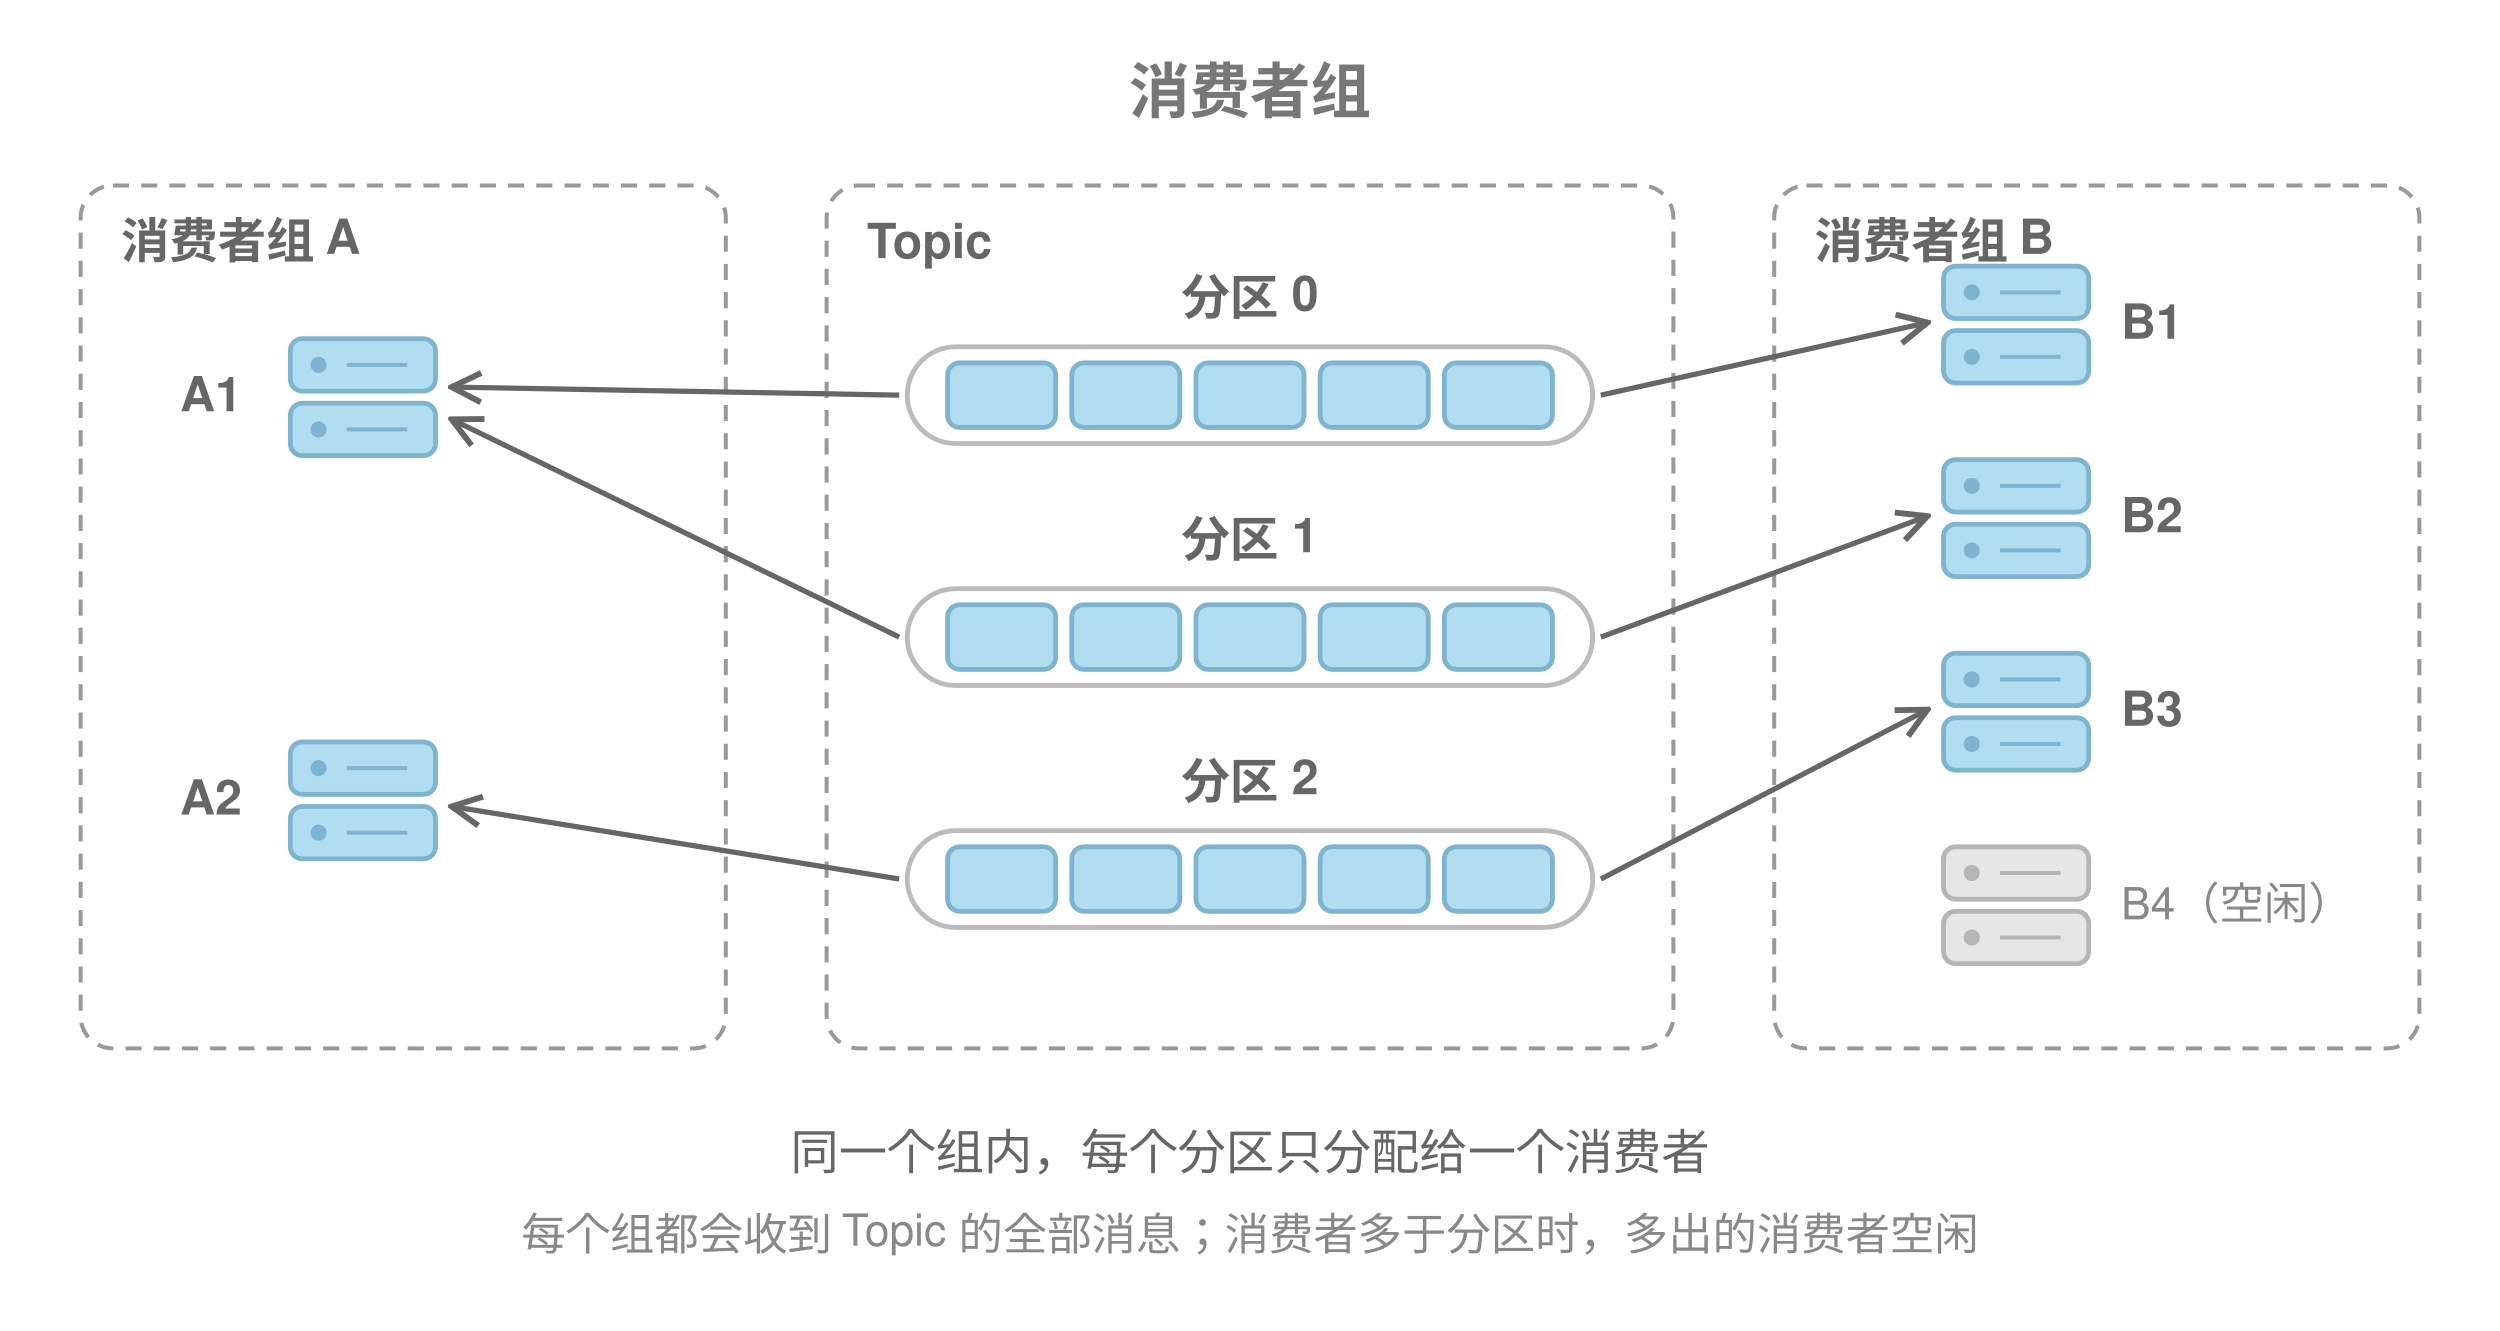
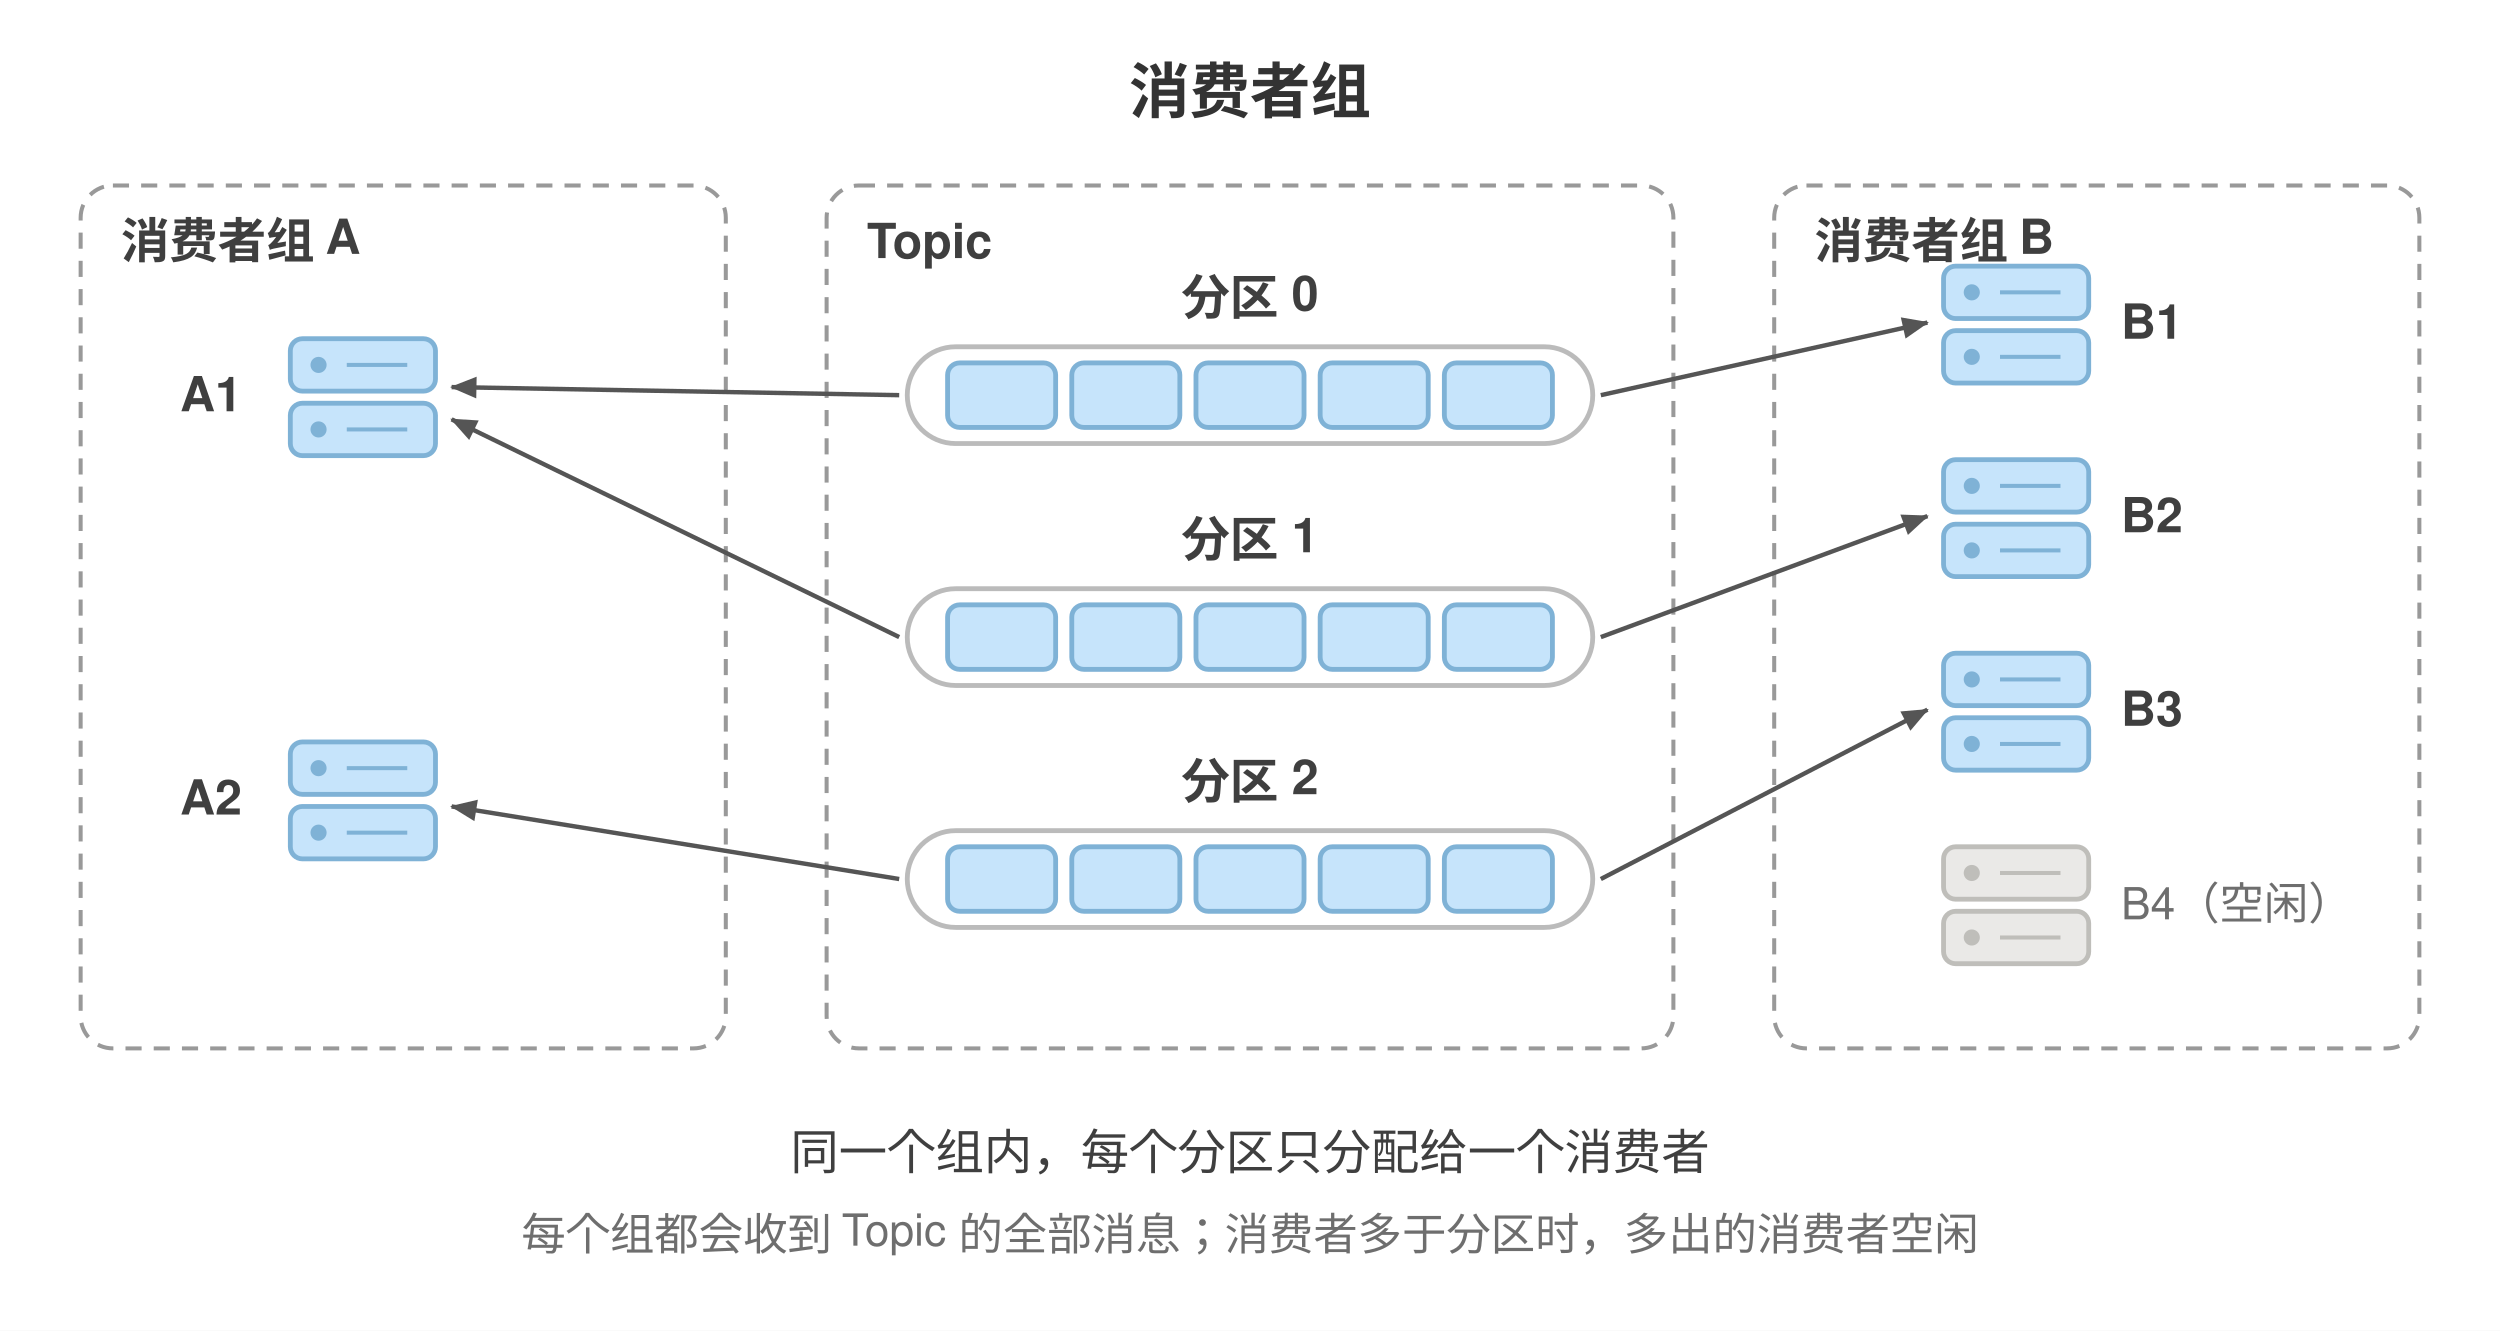
<svg xmlns="http://www.w3.org/2000/svg" width="620" height="330" viewBox="0 0 620 330">
  <style>
-     text { font-family: "PingFang SC", "Microsoft YaHei", Helvetica, Arial, sans-serif; fill: #666; font-size: 12px; }
-     .title { font-weight: bold; font-size: 15px; fill: #777; text-anchor: middle; }
+     text { font-family: "PingFang SC", "Microsoft YaHei", Helvetica, Arial, sans-serif; fill: #3F3F3F; font-size: 12px; }
+     .title { font-weight: bold; font-size: 15px; fill: #333; text-anchor: middle; }
    .b { font-weight: bold; }
    .c { text-anchor: middle; }
    .e { text-anchor: end; }
    .note { fill: #C0605A; }
    .ok { fill: #6A9F68; }
-     .sub { font-size: 11px; fill: #888; }
+     .sub { font-size: 11px; fill: #6E6E6E; }
    .mono { font-family: Menlo, Consolas, monospace; }
-     .arrow { stroke: #666; stroke-width: 1.3; fill: none; marker-end: url(#a); }
+     .arrow { stroke: #555; stroke-width: 1.1; fill: none; marker-end: url(#a); }
    .red { stroke: #C0605A; marker-end: url(#r); }
    .green { stroke: #6A9F68; marker-end: url(#g); }
    .dash { stroke-dasharray: 5 4; }
-     .line { stroke: #666; stroke-width: 1.3; fill: none; }
+     .line { stroke: #555; stroke-width: 1.1; fill: none; }
    .frame { fill: none; stroke: #999; stroke-width: 1; stroke-dasharray: 4 3; }
    .shadow { fill: #DADADA; }
  </style>
  <defs>
    <marker id="a" viewBox="0 0 10 10" refX="9" refY="5" markerWidth="7" markerHeight="7" orient="auto-start-reverse">
-       <path d="M1,1 L9,5 L1,9" fill="none" stroke="#666" stroke-width="1.6" />
+       <path d="M1,1.5 L9.5,5 L1,8.5 z" fill="#555" />
    </marker>
    <marker id="r" viewBox="0 0 10 10" refX="9" refY="5" markerWidth="7" markerHeight="7" orient="auto-start-reverse">
-       <path d="M1,1 L9,5 L1,9" fill="none" stroke="#C0605A" stroke-width="1.6" />
+       <path d="M1,1.5 L9.5,5 L1,8.5 z" fill="#C0605A" />
    </marker>
    <marker id="g" viewBox="0 0 10 10" refX="9" refY="5" markerWidth="7" markerHeight="7" orient="auto-start-reverse">
-       <path d="M1,1 L9,5 L1,9" fill="none" stroke="#6A9F68" stroke-width="1.6" />
+       <path d="M1,1.5 L9.5,5 L1,8.5 z" fill="#6A9F68" />
    </marker>
  </defs>
  <rect width="100%" height="100%" fill="#FFFFFF" />
  <text x="310" y="28" class="title">消费者组</text>
  <rect x="205" y="46" width="210" height="214" rx="8" class="frame" />
  <text x="215" y="64" class="b">Topic</text>
  <text x="310" y="78" class="c b">分区 0</text>
  <rect x="225" y="86" width="170" height="24" rx="12" fill="#FFFFFF" stroke="#BBBBBB" stroke-width="1.2" />
-   <rect x="235" y="90" width="26.8" height="16" rx="3" fill="#B1DDF0" stroke="#7FB4D0" stroke-width="1.2" />
+   <rect x="235" y="90" width="26.8" height="16" rx="3" fill="#C6E4FB" stroke="#7FB2D6" stroke-width="1.2" />
  <text x="248.4" y="102" class="c sub" />
-   <rect x="265.8" y="90" width="26.8" height="16" rx="3" fill="#B1DDF0" stroke="#7FB4D0" stroke-width="1.2" />
+   <rect x="265.8" y="90" width="26.8" height="16" rx="3" fill="#C6E4FB" stroke="#7FB2D6" stroke-width="1.2" />
  <text x="279.2" y="102" class="c sub" />
-   <rect x="296.6" y="90" width="26.8" height="16" rx="3" fill="#B1DDF0" stroke="#7FB4D0" stroke-width="1.2" />
+   <rect x="296.6" y="90" width="26.8" height="16" rx="3" fill="#C6E4FB" stroke="#7FB2D6" stroke-width="1.2" />
  <text x="310" y="102" class="c sub" />
-   <rect x="327.4" y="90" width="26.8" height="16" rx="3" fill="#B1DDF0" stroke="#7FB4D0" stroke-width="1.2" />
+   <rect x="327.4" y="90" width="26.8" height="16" rx="3" fill="#C6E4FB" stroke="#7FB2D6" stroke-width="1.2" />
  <text x="340.8" y="102" class="c sub" />
-   <rect x="358.2" y="90" width="26.8" height="16" rx="3" fill="#B1DDF0" stroke="#7FB4D0" stroke-width="1.2" />
+   <rect x="358.2" y="90" width="26.8" height="16" rx="3" fill="#C6E4FB" stroke="#7FB2D6" stroke-width="1.2" />
  <text x="371.6" y="102" class="c sub" />
  <text x="310" y="138" class="c b">分区 1</text>
  <rect x="225" y="146" width="170" height="24" rx="12" fill="#FFFFFF" stroke="#BBBBBB" stroke-width="1.2" />
-   <rect x="235" y="150" width="26.8" height="16" rx="3" fill="#B1DDF0" stroke="#7FB4D0" stroke-width="1.2" />
+   <rect x="235" y="150" width="26.8" height="16" rx="3" fill="#C6E4FB" stroke="#7FB2D6" stroke-width="1.2" />
  <text x="248.4" y="162" class="c sub" />
-   <rect x="265.8" y="150" width="26.8" height="16" rx="3" fill="#B1DDF0" stroke="#7FB4D0" stroke-width="1.2" />
+   <rect x="265.8" y="150" width="26.8" height="16" rx="3" fill="#C6E4FB" stroke="#7FB2D6" stroke-width="1.2" />
  <text x="279.2" y="162" class="c sub" />
-   <rect x="296.6" y="150" width="26.8" height="16" rx="3" fill="#B1DDF0" stroke="#7FB4D0" stroke-width="1.2" />
+   <rect x="296.6" y="150" width="26.8" height="16" rx="3" fill="#C6E4FB" stroke="#7FB2D6" stroke-width="1.2" />
  <text x="310" y="162" class="c sub" />
-   <rect x="327.4" y="150" width="26.8" height="16" rx="3" fill="#B1DDF0" stroke="#7FB4D0" stroke-width="1.2" />
+   <rect x="327.4" y="150" width="26.8" height="16" rx="3" fill="#C6E4FB" stroke="#7FB2D6" stroke-width="1.2" />
  <text x="340.8" y="162" class="c sub" />
-   <rect x="358.2" y="150" width="26.8" height="16" rx="3" fill="#B1DDF0" stroke="#7FB4D0" stroke-width="1.2" />
+   <rect x="358.2" y="150" width="26.8" height="16" rx="3" fill="#C6E4FB" stroke="#7FB2D6" stroke-width="1.2" />
  <text x="371.6" y="162" class="c sub" />
  <text x="310" y="198" class="c b">分区 2</text>
  <rect x="225" y="206" width="170" height="24" rx="12" fill="#FFFFFF" stroke="#BBBBBB" stroke-width="1.2" />
-   <rect x="235" y="210" width="26.8" height="16" rx="3" fill="#B1DDF0" stroke="#7FB4D0" stroke-width="1.2" />
+   <rect x="235" y="210" width="26.8" height="16" rx="3" fill="#C6E4FB" stroke="#7FB2D6" stroke-width="1.2" />
  <text x="248.4" y="222" class="c sub" />
-   <rect x="265.8" y="210" width="26.8" height="16" rx="3" fill="#B1DDF0" stroke="#7FB4D0" stroke-width="1.2" />
+   <rect x="265.8" y="210" width="26.8" height="16" rx="3" fill="#C6E4FB" stroke="#7FB2D6" stroke-width="1.2" />
  <text x="279.2" y="222" class="c sub" />
-   <rect x="296.6" y="210" width="26.8" height="16" rx="3" fill="#B1DDF0" stroke="#7FB4D0" stroke-width="1.2" />
+   <rect x="296.6" y="210" width="26.8" height="16" rx="3" fill="#C6E4FB" stroke="#7FB2D6" stroke-width="1.2" />
  <text x="310" y="222" class="c sub" />
-   <rect x="327.4" y="210" width="26.8" height="16" rx="3" fill="#B1DDF0" stroke="#7FB4D0" stroke-width="1.2" />
+   <rect x="327.4" y="210" width="26.8" height="16" rx="3" fill="#C6E4FB" stroke="#7FB2D6" stroke-width="1.2" />
  <text x="340.8" y="222" class="c sub" />
-   <rect x="358.2" y="210" width="26.8" height="16" rx="3" fill="#B1DDF0" stroke="#7FB4D0" stroke-width="1.2" />
+   <rect x="358.2" y="210" width="26.8" height="16" rx="3" fill="#C6E4FB" stroke="#7FB2D6" stroke-width="1.2" />
  <text x="371.6" y="222" class="c sub" />
  <rect x="20" y="46" width="160" height="214" rx="8" class="frame" />
  <text x="30" y="64" class="b">消费者组 A</text>
  <rect x="440" y="46" width="160" height="214" rx="8" class="frame" />
  <text x="450" y="64" class="b">消费者组 B</text>
-   <rect x="72" y="84" width="36" height="13" rx="3" fill="#B1DDF0" stroke="#7FB4D0" stroke-width="1.2" />
-   <circle cx="79" cy="90.5" r="2" fill="#7FB4D0" />
-   <line x1="86" y1="90.5" x2="101" y2="90.5" stroke="#7FB4D0" stroke-width="1" />
-   <rect x="72" y="100" width="36" height="13" rx="3" fill="#B1DDF0" stroke="#7FB4D0" stroke-width="1.2" />
-   <circle cx="79" cy="106.5" r="2" fill="#7FB4D0" />
-   <line x1="86" y1="106.5" x2="101" y2="106.5" stroke="#7FB4D0" stroke-width="1" />
+   <rect x="72" y="84" width="36" height="13" rx="3" fill="#C6E4FB" stroke="#7FB2D6" stroke-width="1.2" />
+   <circle cx="79" cy="90.5" r="2" fill="#7FB2D6" />
+   <line x1="86" y1="90.5" x2="101" y2="90.5" stroke="#7FB2D6" stroke-width="1" />
+   <rect x="72" y="100" width="36" height="13" rx="3" fill="#C6E4FB" stroke="#7FB2D6" stroke-width="1.2" />
+   <circle cx="79" cy="106.5" r="2" fill="#7FB2D6" />
+   <line x1="86" y1="106.5" x2="101" y2="106.5" stroke="#7FB2D6" stroke-width="1" />
  <text x="60" y="102" class="e b">A1</text>
-   <rect x="72" y="184" width="36" height="13" rx="3" fill="#B1DDF0" stroke="#7FB4D0" stroke-width="1.2" />
-   <circle cx="79" cy="190.5" r="2" fill="#7FB4D0" />
-   <line x1="86" y1="190.5" x2="101" y2="190.5" stroke="#7FB4D0" stroke-width="1" />
-   <rect x="72" y="200" width="36" height="13" rx="3" fill="#B1DDF0" stroke="#7FB4D0" stroke-width="1.2" />
-   <circle cx="79" cy="206.5" r="2" fill="#7FB4D0" />
-   <line x1="86" y1="206.5" x2="101" y2="206.5" stroke="#7FB4D0" stroke-width="1" />
+   <rect x="72" y="184" width="36" height="13" rx="3" fill="#C6E4FB" stroke="#7FB2D6" stroke-width="1.2" />
+   <circle cx="79" cy="190.5" r="2" fill="#7FB2D6" />
+   <line x1="86" y1="190.5" x2="101" y2="190.5" stroke="#7FB2D6" stroke-width="1" />
+   <rect x="72" y="200" width="36" height="13" rx="3" fill="#C6E4FB" stroke="#7FB2D6" stroke-width="1.2" />
+   <circle cx="79" cy="206.5" r="2" fill="#7FB2D6" />
+   <line x1="86" y1="206.5" x2="101" y2="206.5" stroke="#7FB2D6" stroke-width="1" />
  <text x="60" y="202" class="e b">A2</text>
-   <rect x="482" y="66" width="36" height="13" rx="3" fill="#B1DDF0" stroke="#7FB4D0" stroke-width="1.2" />
-   <circle cx="489" cy="72.5" r="2" fill="#7FB4D0" />
-   <line x1="496" y1="72.5" x2="511" y2="72.5" stroke="#7FB4D0" stroke-width="1" />
-   <rect x="482" y="82" width="36" height="13" rx="3" fill="#B1DDF0" stroke="#7FB4D0" stroke-width="1.2" />
-   <circle cx="489" cy="88.5" r="2" fill="#7FB4D0" />
-   <line x1="496" y1="88.5" x2="511" y2="88.5" stroke="#7FB4D0" stroke-width="1" />
+   <rect x="482" y="66" width="36" height="13" rx="3" fill="#C6E4FB" stroke="#7FB2D6" stroke-width="1.2" />
+   <circle cx="489" cy="72.5" r="2" fill="#7FB2D6" />
+   <line x1="496" y1="72.5" x2="511" y2="72.5" stroke="#7FB2D6" stroke-width="1" />
+   <rect x="482" y="82" width="36" height="13" rx="3" fill="#C6E4FB" stroke="#7FB2D6" stroke-width="1.2" />
+   <circle cx="489" cy="88.5" r="2" fill="#7FB2D6" />
+   <line x1="496" y1="88.5" x2="511" y2="88.5" stroke="#7FB2D6" stroke-width="1" />
  <text x="526" y="84" class="b">B1</text>
-   <rect x="482" y="114" width="36" height="13" rx="3" fill="#B1DDF0" stroke="#7FB4D0" stroke-width="1.2" />
-   <circle cx="489" cy="120.5" r="2" fill="#7FB4D0" />
-   <line x1="496" y1="120.5" x2="511" y2="120.5" stroke="#7FB4D0" stroke-width="1" />
-   <rect x="482" y="130" width="36" height="13" rx="3" fill="#B1DDF0" stroke="#7FB4D0" stroke-width="1.2" />
-   <circle cx="489" cy="136.5" r="2" fill="#7FB4D0" />
-   <line x1="496" y1="136.5" x2="511" y2="136.5" stroke="#7FB4D0" stroke-width="1" />
+   <rect x="482" y="114" width="36" height="13" rx="3" fill="#C6E4FB" stroke="#7FB2D6" stroke-width="1.2" />
+   <circle cx="489" cy="120.5" r="2" fill="#7FB2D6" />
+   <line x1="496" y1="120.5" x2="511" y2="120.5" stroke="#7FB2D6" stroke-width="1" />
+   <rect x="482" y="130" width="36" height="13" rx="3" fill="#C6E4FB" stroke="#7FB2D6" stroke-width="1.2" />
+   <circle cx="489" cy="136.5" r="2" fill="#7FB2D6" />
+   <line x1="496" y1="136.5" x2="511" y2="136.5" stroke="#7FB2D6" stroke-width="1" />
  <text x="526" y="132" class="b">B2</text>
-   <rect x="482" y="162" width="36" height="13" rx="3" fill="#B1DDF0" stroke="#7FB4D0" stroke-width="1.2" />
-   <circle cx="489" cy="168.5" r="2" fill="#7FB4D0" />
-   <line x1="496" y1="168.5" x2="511" y2="168.5" stroke="#7FB4D0" stroke-width="1" />
-   <rect x="482" y="178" width="36" height="13" rx="3" fill="#B1DDF0" stroke="#7FB4D0" stroke-width="1.2" />
-   <circle cx="489" cy="184.5" r="2" fill="#7FB4D0" />
-   <line x1="496" y1="184.5" x2="511" y2="184.5" stroke="#7FB4D0" stroke-width="1" />
+   <rect x="482" y="162" width="36" height="13" rx="3" fill="#C6E4FB" stroke="#7FB2D6" stroke-width="1.2" />
+   <circle cx="489" cy="168.5" r="2" fill="#7FB2D6" />
+   <line x1="496" y1="168.5" x2="511" y2="168.5" stroke="#7FB2D6" stroke-width="1" />
+   <rect x="482" y="178" width="36" height="13" rx="3" fill="#C6E4FB" stroke="#7FB2D6" stroke-width="1.2" />
+   <circle cx="489" cy="184.5" r="2" fill="#7FB2D6" />
+   <line x1="496" y1="184.5" x2="511" y2="184.5" stroke="#7FB2D6" stroke-width="1" />
  <text x="526" y="180" class="b">B3</text>
-   <rect x="482" y="210" width="36" height="13" rx="3" fill="#E6E6E6" stroke="#B5B5B5" stroke-width="1.2" />
-   <circle cx="489" cy="216.5" r="2" fill="#B5B5B5" />
-   <line x1="496" y1="216.5" x2="511" y2="216.5" stroke="#B5B5B5" stroke-width="1" />
-   <rect x="482" y="226" width="36" height="13" rx="3" fill="#E6E6E6" stroke="#B5B5B5" stroke-width="1.2" />
-   <circle cx="489" cy="232.5" r="2" fill="#B5B5B5" />
-   <line x1="496" y1="232.5" x2="511" y2="232.5" stroke="#B5B5B5" stroke-width="1" />
+   <rect x="482" y="210" width="36" height="13" rx="3" fill="#EAE9E7" stroke="#BFBEBA" stroke-width="1.2" />
+   <circle cx="489" cy="216.5" r="2" fill="#BFBEBA" />
+   <line x1="496" y1="216.5" x2="511" y2="216.5" stroke="#BFBEBA" stroke-width="1" />
+   <rect x="482" y="226" width="36" height="13" rx="3" fill="#EAE9E7" stroke="#BFBEBA" stroke-width="1.2" />
+   <circle cx="489" cy="232.5" r="2" fill="#BFBEBA" />
+   <line x1="496" y1="232.5" x2="511" y2="232.5" stroke="#BFBEBA" stroke-width="1" />
  <text x="526" y="228" class="sub">B4（空闲）</text>
  <line x1="223" y1="98" x2="112" y2="96" class="arrow " />
  <line x1="223" y1="158" x2="112" y2="104" class="arrow " />
  <line x1="223" y1="218" x2="112" y2="200" class="arrow " />
  <line x1="397" y1="98" x2="478" y2="80" class="arrow " />
  <line x1="397" y1="158" x2="478" y2="128" class="arrow " />
  <line x1="397" y1="218" x2="478" y2="176" class="arrow " />
  <text x="310" y="290" class="c">同一个组内，每个分区只分配给一个消费者</text>
  <text x="310" y="310" class="c sub">每个组都会收到 Topic 的全部消息；消费者多于分区时，多出的消费者空闲</text>
</svg>
